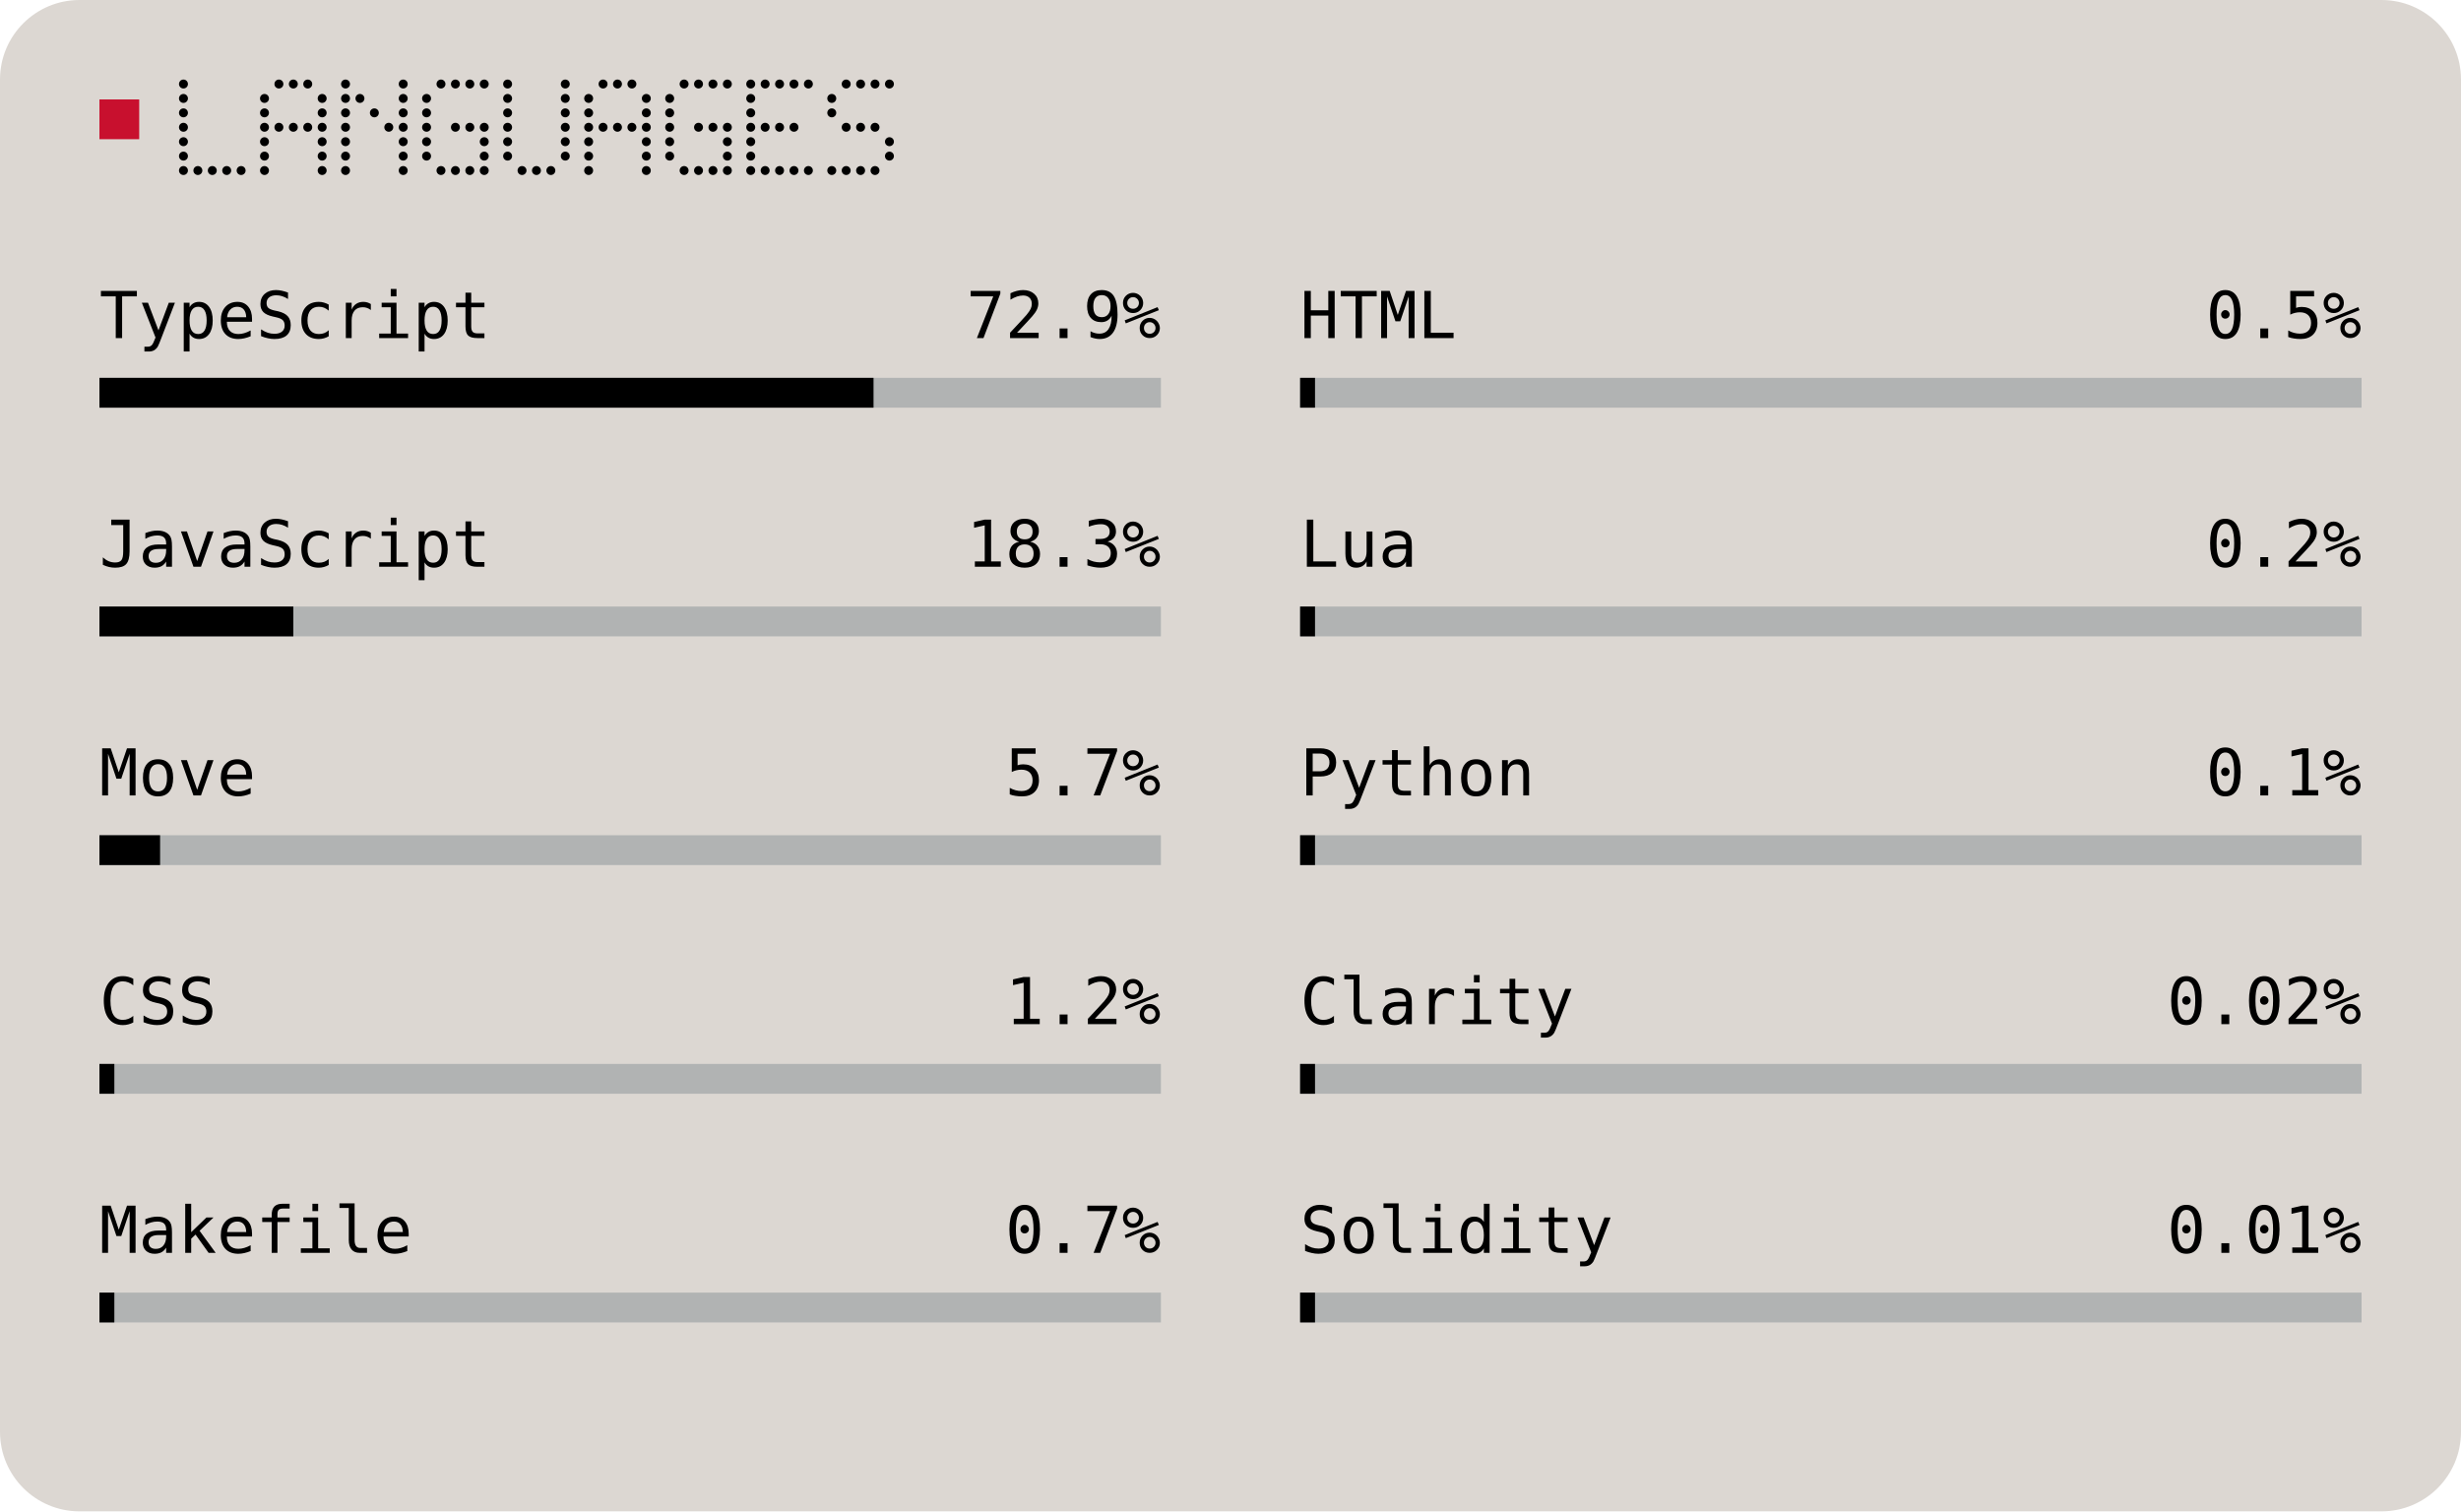
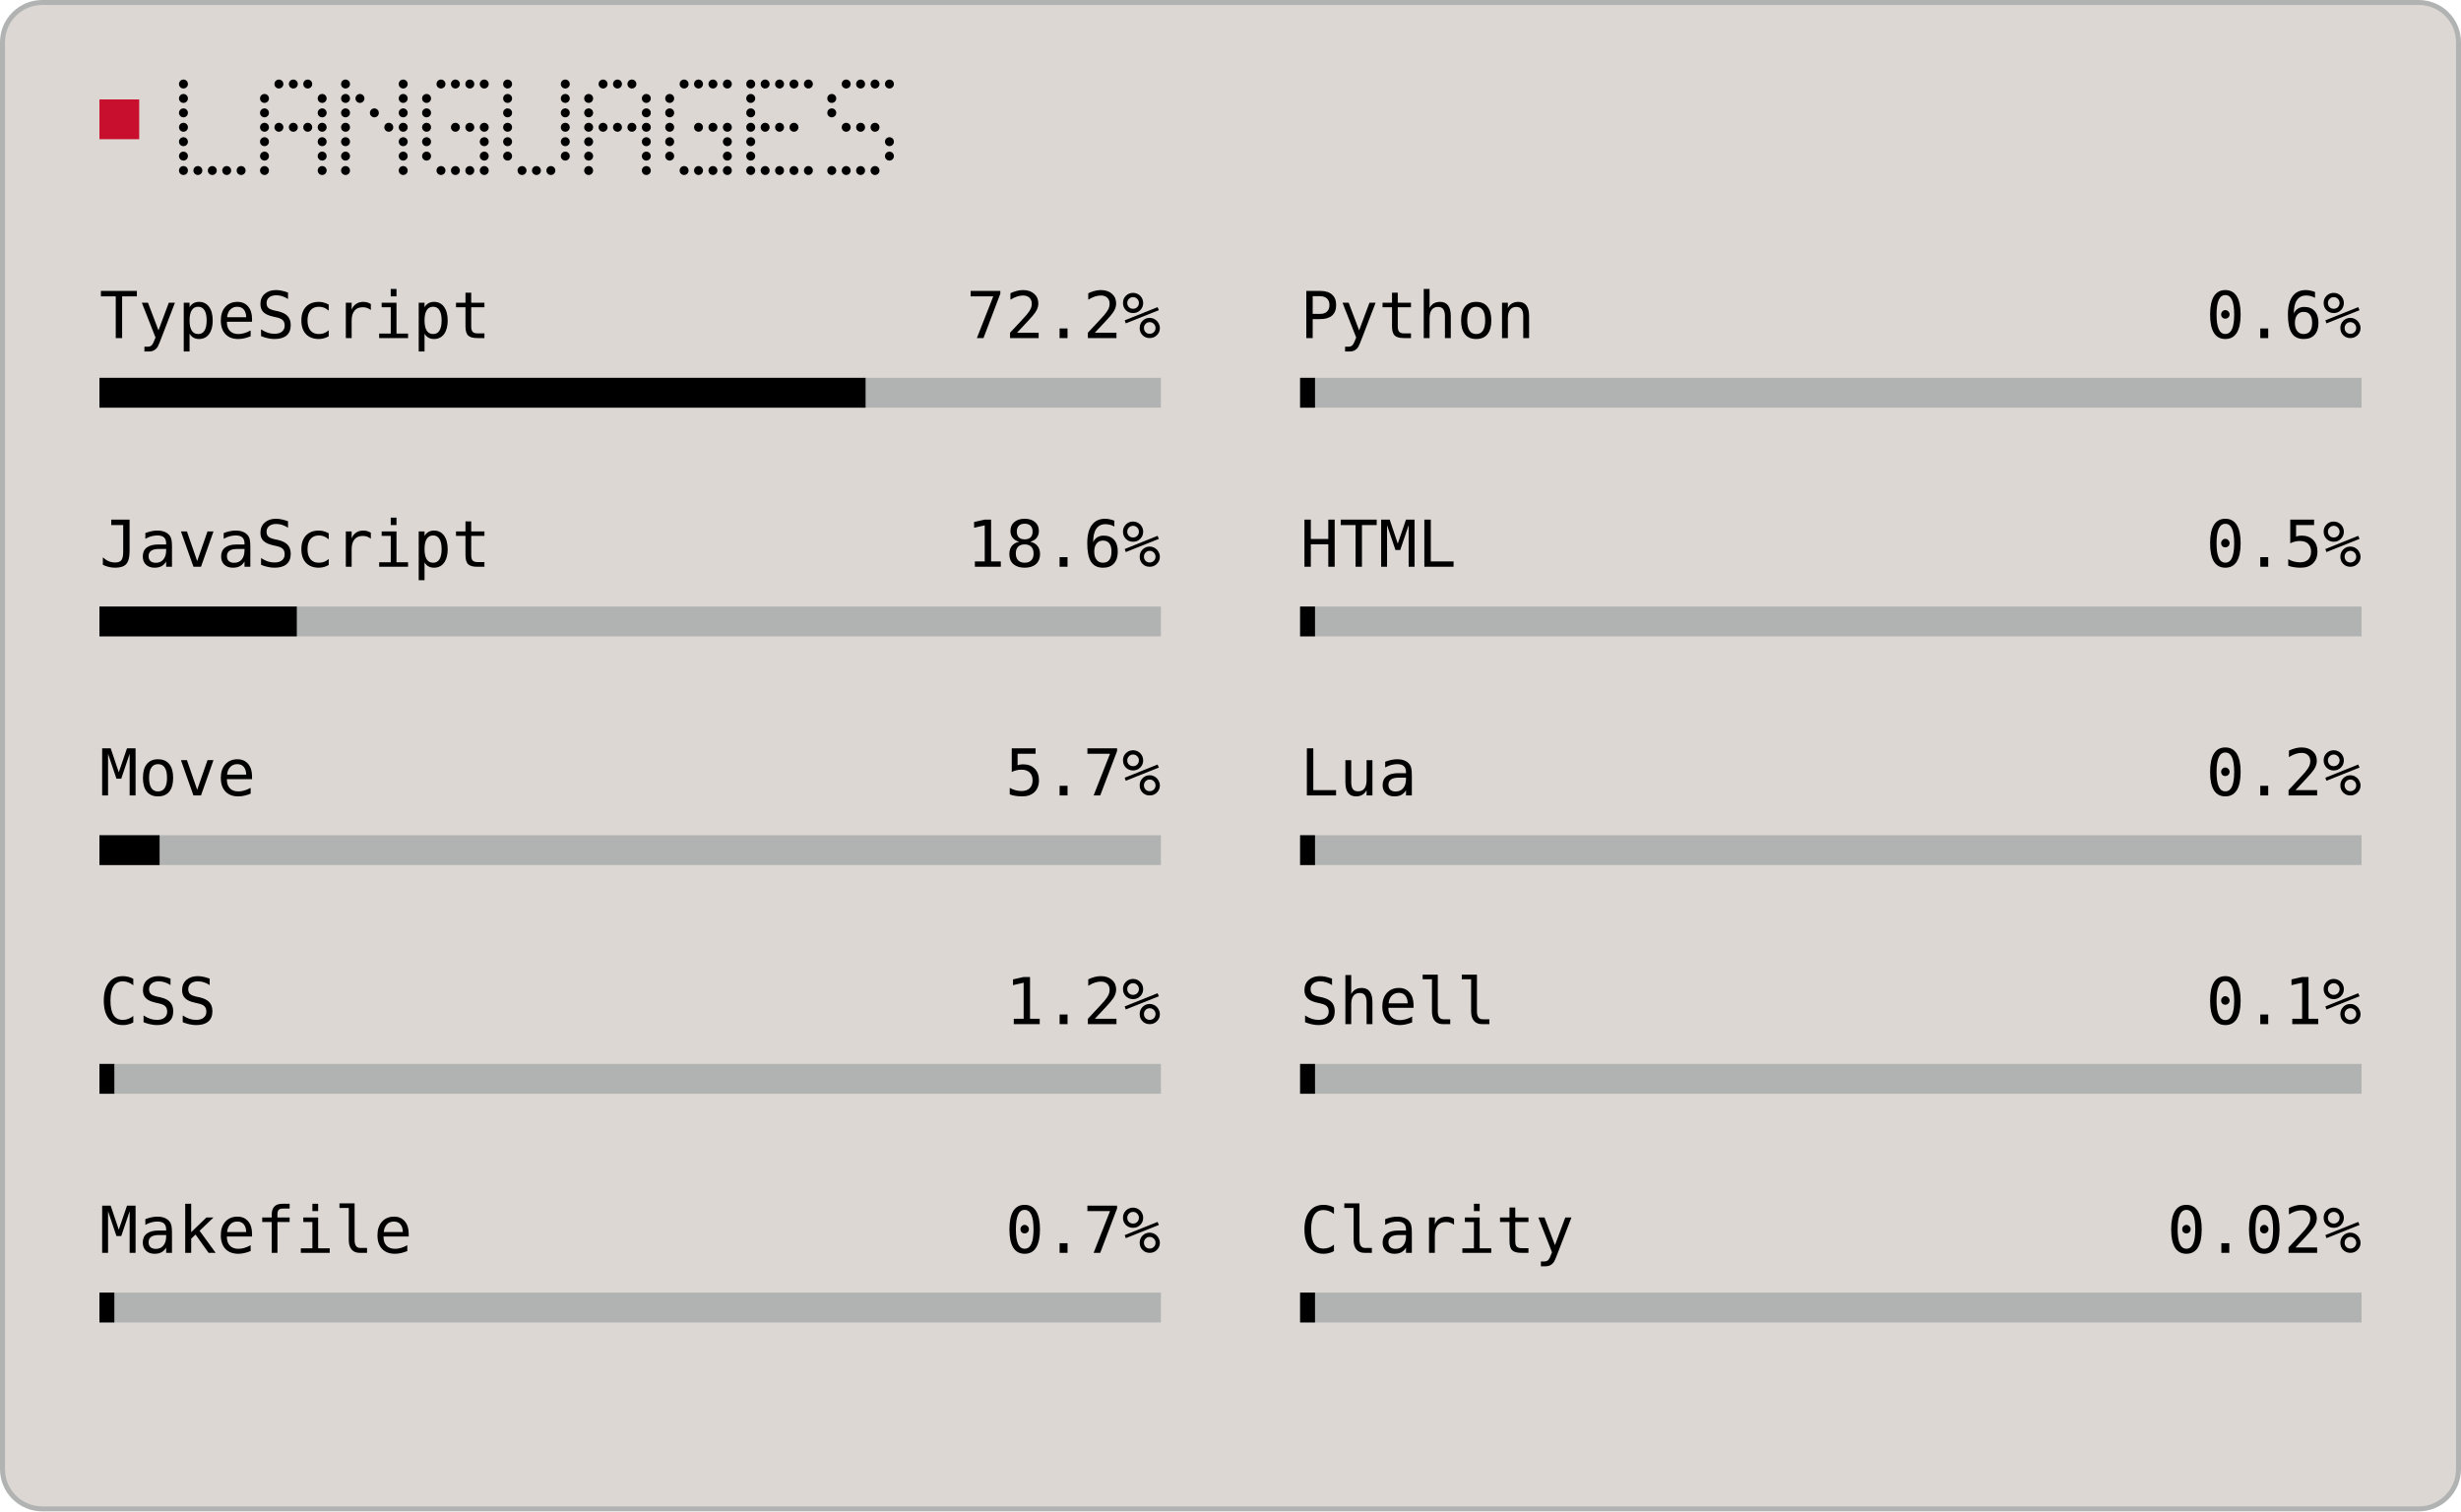
<svg xmlns="http://www.w3.org/2000/svg" width="495" height="304" viewBox="0 0 495 304" role="img">
-   <rect width="495" height="304" rx="16" fill="#DCD7D2" />
+   <rect x="0.5" y="0.5" width="494" height="303" rx="8" fill="#DCD7D2" stroke="#B1B3B3" />
  <rect x="20" y="20" width="8" height="8" fill="#C8102E" />
  <circle cx="36.9" cy="16.9" r="0.90" fill="#000000" />
  <circle cx="36.9" cy="19.8" r="0.90" fill="#000000" />
  <circle cx="36.9" cy="22.7" r="0.90" fill="#000000" />
  <circle cx="36.9" cy="25.6" r="0.90" fill="#000000" />
  <circle cx="36.9" cy="28.5" r="0.90" fill="#000000" />
  <circle cx="36.9" cy="31.4" r="0.90" fill="#000000" />
  <circle cx="36.9" cy="34.3" r="0.90" fill="#000000" />
  <circle cx="39.8" cy="34.3" r="0.90" fill="#000000" />
  <circle cx="42.7" cy="34.3" r="0.90" fill="#000000" />
  <circle cx="45.6" cy="34.3" r="0.90" fill="#000000" />
  <circle cx="48.5" cy="34.3" r="0.90" fill="#000000" />
  <circle cx="56.1" cy="16.9" r="0.90" fill="#000000" />
  <circle cx="59.0" cy="16.9" r="0.90" fill="#000000" />
  <circle cx="61.9" cy="16.9" r="0.90" fill="#000000" />
  <circle cx="53.2" cy="19.8" r="0.90" fill="#000000" />
  <circle cx="64.8" cy="19.8" r="0.90" fill="#000000" />
  <circle cx="53.2" cy="22.7" r="0.90" fill="#000000" />
  <circle cx="64.8" cy="22.7" r="0.90" fill="#000000" />
  <circle cx="53.2" cy="25.6" r="0.90" fill="#000000" />
  <circle cx="56.1" cy="25.6" r="0.90" fill="#000000" />
  <circle cx="59.0" cy="25.6" r="0.90" fill="#000000" />
  <circle cx="61.9" cy="25.6" r="0.90" fill="#000000" />
  <circle cx="64.8" cy="25.6" r="0.90" fill="#000000" />
  <circle cx="53.2" cy="28.5" r="0.90" fill="#000000" />
  <circle cx="64.8" cy="28.5" r="0.90" fill="#000000" />
  <circle cx="53.2" cy="31.4" r="0.90" fill="#000000" />
  <circle cx="64.8" cy="31.4" r="0.90" fill="#000000" />
  <circle cx="53.2" cy="34.3" r="0.90" fill="#000000" />
  <circle cx="64.8" cy="34.3" r="0.90" fill="#000000" />
  <circle cx="69.5" cy="16.9" r="0.90" fill="#000000" />
  <circle cx="81.1" cy="16.9" r="0.90" fill="#000000" />
  <circle cx="69.5" cy="19.8" r="0.90" fill="#000000" />
  <circle cx="72.4" cy="19.8" r="0.90" fill="#000000" />
  <circle cx="81.1" cy="19.8" r="0.90" fill="#000000" />
  <circle cx="69.5" cy="22.7" r="0.90" fill="#000000" />
  <circle cx="75.3" cy="22.7" r="0.90" fill="#000000" />
  <circle cx="81.1" cy="22.7" r="0.90" fill="#000000" />
  <circle cx="69.5" cy="25.6" r="0.90" fill="#000000" />
  <circle cx="78.2" cy="25.6" r="0.90" fill="#000000" />
  <circle cx="81.1" cy="25.6" r="0.90" fill="#000000" />
  <circle cx="69.5" cy="28.5" r="0.90" fill="#000000" />
  <circle cx="81.1" cy="28.5" r="0.90" fill="#000000" />
  <circle cx="69.5" cy="31.4" r="0.90" fill="#000000" />
  <circle cx="81.1" cy="31.4" r="0.90" fill="#000000" />
  <circle cx="69.5" cy="34.3" r="0.90" fill="#000000" />
  <circle cx="81.1" cy="34.3" r="0.90" fill="#000000" />
  <circle cx="88.7" cy="16.9" r="0.90" fill="#000000" />
  <circle cx="91.6" cy="16.9" r="0.90" fill="#000000" />
  <circle cx="94.5" cy="16.9" r="0.90" fill="#000000" />
  <circle cx="97.4" cy="16.9" r="0.90" fill="#000000" />
  <circle cx="85.8" cy="19.8" r="0.90" fill="#000000" />
  <circle cx="85.8" cy="22.7" r="0.90" fill="#000000" />
  <circle cx="85.8" cy="25.6" r="0.90" fill="#000000" />
  <circle cx="91.6" cy="25.6" r="0.90" fill="#000000" />
  <circle cx="94.5" cy="25.6" r="0.90" fill="#000000" />
  <circle cx="97.4" cy="25.6" r="0.90" fill="#000000" />
  <circle cx="85.8" cy="28.5" r="0.90" fill="#000000" />
  <circle cx="97.4" cy="28.5" r="0.90" fill="#000000" />
  <circle cx="85.8" cy="31.4" r="0.90" fill="#000000" />
  <circle cx="97.4" cy="31.4" r="0.90" fill="#000000" />
  <circle cx="88.7" cy="34.3" r="0.90" fill="#000000" />
  <circle cx="91.6" cy="34.3" r="0.90" fill="#000000" />
  <circle cx="94.5" cy="34.3" r="0.90" fill="#000000" />
  <circle cx="97.4" cy="34.3" r="0.90" fill="#000000" />
  <circle cx="102.1" cy="16.9" r="0.90" fill="#000000" />
  <circle cx="113.7" cy="16.9" r="0.90" fill="#000000" />
  <circle cx="102.1" cy="19.8" r="0.90" fill="#000000" />
  <circle cx="113.7" cy="19.8" r="0.90" fill="#000000" />
  <circle cx="102.1" cy="22.7" r="0.90" fill="#000000" />
  <circle cx="113.7" cy="22.7" r="0.90" fill="#000000" />
  <circle cx="102.1" cy="25.6" r="0.90" fill="#000000" />
  <circle cx="113.7" cy="25.6" r="0.90" fill="#000000" />
  <circle cx="102.1" cy="28.5" r="0.90" fill="#000000" />
  <circle cx="113.7" cy="28.5" r="0.90" fill="#000000" />
  <circle cx="102.1" cy="31.4" r="0.90" fill="#000000" />
  <circle cx="113.7" cy="31.4" r="0.90" fill="#000000" />
  <circle cx="105.0" cy="34.3" r="0.90" fill="#000000" />
  <circle cx="107.9" cy="34.3" r="0.90" fill="#000000" />
  <circle cx="110.8" cy="34.3" r="0.90" fill="#000000" />
  <circle cx="121.3" cy="16.9" r="0.90" fill="#000000" />
  <circle cx="124.2" cy="16.9" r="0.90" fill="#000000" />
  <circle cx="127.1" cy="16.9" r="0.90" fill="#000000" />
  <circle cx="118.4" cy="19.8" r="0.90" fill="#000000" />
  <circle cx="130.0" cy="19.8" r="0.90" fill="#000000" />
  <circle cx="118.4" cy="22.7" r="0.90" fill="#000000" />
  <circle cx="130.0" cy="22.7" r="0.90" fill="#000000" />
  <circle cx="118.4" cy="25.6" r="0.90" fill="#000000" />
  <circle cx="121.3" cy="25.6" r="0.90" fill="#000000" />
  <circle cx="124.2" cy="25.6" r="0.90" fill="#000000" />
  <circle cx="127.1" cy="25.6" r="0.90" fill="#000000" />
  <circle cx="130.0" cy="25.6" r="0.90" fill="#000000" />
  <circle cx="118.4" cy="28.5" r="0.90" fill="#000000" />
  <circle cx="130.0" cy="28.5" r="0.90" fill="#000000" />
  <circle cx="118.4" cy="31.4" r="0.90" fill="#000000" />
  <circle cx="130.0" cy="31.4" r="0.90" fill="#000000" />
  <circle cx="118.4" cy="34.3" r="0.90" fill="#000000" />
  <circle cx="130.0" cy="34.3" r="0.90" fill="#000000" />
  <circle cx="137.6" cy="16.9" r="0.90" fill="#000000" />
  <circle cx="140.5" cy="16.9" r="0.90" fill="#000000" />
  <circle cx="143.4" cy="16.9" r="0.90" fill="#000000" />
  <circle cx="146.3" cy="16.9" r="0.90" fill="#000000" />
  <circle cx="134.7" cy="19.8" r="0.90" fill="#000000" />
  <circle cx="134.7" cy="22.7" r="0.90" fill="#000000" />
  <circle cx="134.7" cy="25.6" r="0.90" fill="#000000" />
  <circle cx="140.5" cy="25.6" r="0.90" fill="#000000" />
  <circle cx="143.4" cy="25.6" r="0.90" fill="#000000" />
  <circle cx="146.3" cy="25.6" r="0.90" fill="#000000" />
  <circle cx="134.7" cy="28.5" r="0.90" fill="#000000" />
  <circle cx="146.3" cy="28.5" r="0.90" fill="#000000" />
  <circle cx="134.7" cy="31.4" r="0.90" fill="#000000" />
  <circle cx="146.3" cy="31.4" r="0.90" fill="#000000" />
  <circle cx="137.6" cy="34.3" r="0.90" fill="#000000" />
  <circle cx="140.5" cy="34.3" r="0.90" fill="#000000" />
  <circle cx="143.4" cy="34.3" r="0.90" fill="#000000" />
  <circle cx="146.3" cy="34.3" r="0.90" fill="#000000" />
  <circle cx="151.0" cy="16.9" r="0.90" fill="#000000" />
  <circle cx="153.9" cy="16.9" r="0.90" fill="#000000" />
  <circle cx="156.8" cy="16.9" r="0.90" fill="#000000" />
  <circle cx="159.7" cy="16.9" r="0.90" fill="#000000" />
  <circle cx="162.6" cy="16.9" r="0.90" fill="#000000" />
  <circle cx="151.0" cy="19.8" r="0.90" fill="#000000" />
  <circle cx="151.0" cy="22.7" r="0.90" fill="#000000" />
  <circle cx="151.0" cy="25.6" r="0.90" fill="#000000" />
  <circle cx="153.9" cy="25.6" r="0.90" fill="#000000" />
  <circle cx="156.8" cy="25.6" r="0.90" fill="#000000" />
  <circle cx="159.7" cy="25.6" r="0.90" fill="#000000" />
  <circle cx="151.0" cy="28.5" r="0.90" fill="#000000" />
  <circle cx="151.0" cy="31.4" r="0.90" fill="#000000" />
  <circle cx="151.0" cy="34.3" r="0.90" fill="#000000" />
  <circle cx="153.9" cy="34.3" r="0.90" fill="#000000" />
  <circle cx="156.8" cy="34.3" r="0.90" fill="#000000" />
  <circle cx="159.7" cy="34.3" r="0.90" fill="#000000" />
  <circle cx="162.6" cy="34.3" r="0.90" fill="#000000" />
  <circle cx="170.2" cy="16.9" r="0.90" fill="#000000" />
  <circle cx="173.1" cy="16.9" r="0.90" fill="#000000" />
  <circle cx="176.0" cy="16.9" r="0.90" fill="#000000" />
  <circle cx="178.9" cy="16.9" r="0.90" fill="#000000" />
  <circle cx="167.3" cy="19.8" r="0.90" fill="#000000" />
  <circle cx="167.3" cy="22.7" r="0.90" fill="#000000" />
  <circle cx="170.2" cy="25.6" r="0.90" fill="#000000" />
  <circle cx="173.1" cy="25.6" r="0.90" fill="#000000" />
  <circle cx="176.0" cy="25.6" r="0.90" fill="#000000" />
  <circle cx="178.9" cy="28.5" r="0.90" fill="#000000" />
  <circle cx="178.9" cy="31.4" r="0.90" fill="#000000" />
  <circle cx="167.3" cy="34.3" r="0.90" fill="#000000" />
  <circle cx="170.2" cy="34.3" r="0.90" fill="#000000" />
  <circle cx="173.1" cy="34.3" r="0.90" fill="#000000" />
  <circle cx="176.0" cy="34.3" r="0.90" fill="#000000" />
  <text x="20.0" y="68" fill="#000000" text-anchor="start" font-family="ui-monospace, Geist Mono, monospace" font-size="13" letter-spacing="0.05" dominant-baseline="auto">TypeScript</text>
-   <text x="233.5" y="68" fill="#000000" text-anchor="end" font-family="ui-monospace, Geist Mono, monospace" font-size="13" letter-spacing="0" dominant-baseline="auto">72.9%</text>
+   <text x="233.5" y="68" fill="#000000" text-anchor="end" font-family="ui-monospace, Geist Mono, monospace" font-size="13" letter-spacing="0" dominant-baseline="auto">72.2%</text>
  <rect x="20.0" y="76.0" width="213.5" height="6" fill="#B1B3B3" />
-   <rect x="20.0" y="76.0" width="155.7" height="6" fill="#000000" />
+   <rect x="20.0" y="76.0" width="154.1" height="6" fill="#000000" />
  <text x="20.0" y="114" fill="#000000" text-anchor="start" font-family="ui-monospace, Geist Mono, monospace" font-size="13" letter-spacing="0.05" dominant-baseline="auto">JavaScript</text>
-   <text x="233.5" y="114" fill="#000000" text-anchor="end" font-family="ui-monospace, Geist Mono, monospace" font-size="13" letter-spacing="0" dominant-baseline="auto">18.3%</text>
+   <text x="233.5" y="114" fill="#000000" text-anchor="end" font-family="ui-monospace, Geist Mono, monospace" font-size="13" letter-spacing="0" dominant-baseline="auto">18.6%</text>
  <rect x="20.0" y="122.0" width="213.5" height="6" fill="#B1B3B3" />
-   <rect x="20.0" y="122.0" width="39.0" height="6" fill="#000000" />
+   <rect x="20.0" y="122.0" width="39.7" height="6" fill="#000000" />
  <text x="20.0" y="160" fill="#000000" text-anchor="start" font-family="ui-monospace, Geist Mono, monospace" font-size="13" letter-spacing="0.05" dominant-baseline="auto">Move</text>
  <text x="233.5" y="160" fill="#000000" text-anchor="end" font-family="ui-monospace, Geist Mono, monospace" font-size="13" letter-spacing="0" dominant-baseline="auto">5.7%</text>
  <rect x="20.0" y="168.0" width="213.5" height="6" fill="#B1B3B3" />
-   <rect x="20.0" y="168.0" width="12.2" height="6" fill="#000000" />
+   <rect x="20.0" y="168.0" width="12.1" height="6" fill="#000000" />
  <text x="20.0" y="206" fill="#000000" text-anchor="start" font-family="ui-monospace, Geist Mono, monospace" font-size="13" letter-spacing="0.05" dominant-baseline="auto">CSS</text>
  <text x="233.5" y="206" fill="#000000" text-anchor="end" font-family="ui-monospace, Geist Mono, monospace" font-size="13" letter-spacing="0" dominant-baseline="auto">1.2%</text>
  <rect x="20.0" y="214.0" width="213.5" height="6" fill="#B1B3B3" />
  <rect x="20.0" y="214.0" width="3.0" height="6" fill="#000000" />
  <text x="20.0" y="252" fill="#000000" text-anchor="start" font-family="ui-monospace, Geist Mono, monospace" font-size="13" letter-spacing="0.05" dominant-baseline="auto">Makefile</text>
  <text x="233.5" y="252" fill="#000000" text-anchor="end" font-family="ui-monospace, Geist Mono, monospace" font-size="13" letter-spacing="0" dominant-baseline="auto">0.7%</text>
  <rect x="20.0" y="260.0" width="213.5" height="6" fill="#B1B3B3" />
  <rect x="20.0" y="260.0" width="3.0" height="6" fill="#000000" />
-   <text x="261.5" y="68" fill="#000000" text-anchor="start" font-family="ui-monospace, Geist Mono, monospace" font-size="13" letter-spacing="0.05" dominant-baseline="auto">HTML</text>
-   <text x="475.0" y="68" fill="#000000" text-anchor="end" font-family="ui-monospace, Geist Mono, monospace" font-size="13" letter-spacing="0" dominant-baseline="auto">0.5%</text>
+   <text x="261.5" y="68" fill="#000000" text-anchor="start" font-family="ui-monospace, Geist Mono, monospace" font-size="13" letter-spacing="0.05" dominant-baseline="auto">Python</text>
+   <text x="475.0" y="68" fill="#000000" text-anchor="end" font-family="ui-monospace, Geist Mono, monospace" font-size="13" letter-spacing="0" dominant-baseline="auto">0.6%</text>
  <rect x="261.5" y="76.0" width="213.5" height="6" fill="#B1B3B3" />
  <rect x="261.5" y="76.0" width="3.0" height="6" fill="#000000" />
-   <text x="261.5" y="114" fill="#000000" text-anchor="start" font-family="ui-monospace, Geist Mono, monospace" font-size="13" letter-spacing="0.05" dominant-baseline="auto">Lua</text>
-   <text x="475.0" y="114" fill="#000000" text-anchor="end" font-family="ui-monospace, Geist Mono, monospace" font-size="13" letter-spacing="0" dominant-baseline="auto">0.2%</text>
+   <text x="261.5" y="114" fill="#000000" text-anchor="start" font-family="ui-monospace, Geist Mono, monospace" font-size="13" letter-spacing="0.05" dominant-baseline="auto">HTML</text>
+   <text x="475.0" y="114" fill="#000000" text-anchor="end" font-family="ui-monospace, Geist Mono, monospace" font-size="13" letter-spacing="0" dominant-baseline="auto">0.5%</text>
  <rect x="261.5" y="122.0" width="213.5" height="6" fill="#B1B3B3" />
  <rect x="261.5" y="122.0" width="3.0" height="6" fill="#000000" />
-   <text x="261.5" y="160" fill="#000000" text-anchor="start" font-family="ui-monospace, Geist Mono, monospace" font-size="13" letter-spacing="0.05" dominant-baseline="auto">Python</text>
-   <text x="475.0" y="160" fill="#000000" text-anchor="end" font-family="ui-monospace, Geist Mono, monospace" font-size="13" letter-spacing="0" dominant-baseline="auto">0.1%</text>
+   <text x="261.5" y="160" fill="#000000" text-anchor="start" font-family="ui-monospace, Geist Mono, monospace" font-size="13" letter-spacing="0.05" dominant-baseline="auto">Lua</text>
+   <text x="475.0" y="160" fill="#000000" text-anchor="end" font-family="ui-monospace, Geist Mono, monospace" font-size="13" letter-spacing="0" dominant-baseline="auto">0.2%</text>
  <rect x="261.5" y="168.0" width="213.5" height="6" fill="#B1B3B3" />
  <rect x="261.5" y="168.0" width="3.0" height="6" fill="#000000" />
-   <text x="261.5" y="206" fill="#000000" text-anchor="start" font-family="ui-monospace, Geist Mono, monospace" font-size="13" letter-spacing="0.05" dominant-baseline="auto">Clarity</text>
-   <text x="475.0" y="206" fill="#000000" text-anchor="end" font-family="ui-monospace, Geist Mono, monospace" font-size="13" letter-spacing="0" dominant-baseline="auto">0.02%</text>
+   <text x="261.5" y="206" fill="#000000" text-anchor="start" font-family="ui-monospace, Geist Mono, monospace" font-size="13" letter-spacing="0.05" dominant-baseline="auto">Shell</text>
+   <text x="475.0" y="206" fill="#000000" text-anchor="end" font-family="ui-monospace, Geist Mono, monospace" font-size="13" letter-spacing="0" dominant-baseline="auto">0.1%</text>
  <rect x="261.5" y="214.0" width="213.5" height="6" fill="#B1B3B3" />
  <rect x="261.5" y="214.0" width="3.0" height="6" fill="#000000" />
-   <text x="261.5" y="252" fill="#000000" text-anchor="start" font-family="ui-monospace, Geist Mono, monospace" font-size="13" letter-spacing="0.05" dominant-baseline="auto">Solidity</text>
-   <text x="475.0" y="252" fill="#000000" text-anchor="end" font-family="ui-monospace, Geist Mono, monospace" font-size="13" letter-spacing="0" dominant-baseline="auto">0.01%</text>
+   <text x="261.5" y="252" fill="#000000" text-anchor="start" font-family="ui-monospace, Geist Mono, monospace" font-size="13" letter-spacing="0.05" dominant-baseline="auto">Clarity</text>
+   <text x="475.0" y="252" fill="#000000" text-anchor="end" font-family="ui-monospace, Geist Mono, monospace" font-size="13" letter-spacing="0" dominant-baseline="auto">0.02%</text>
  <rect x="261.5" y="260.0" width="213.5" height="6" fill="#B1B3B3" />
  <rect x="261.5" y="260.0" width="3.0" height="6" fill="#000000" />
</svg>
